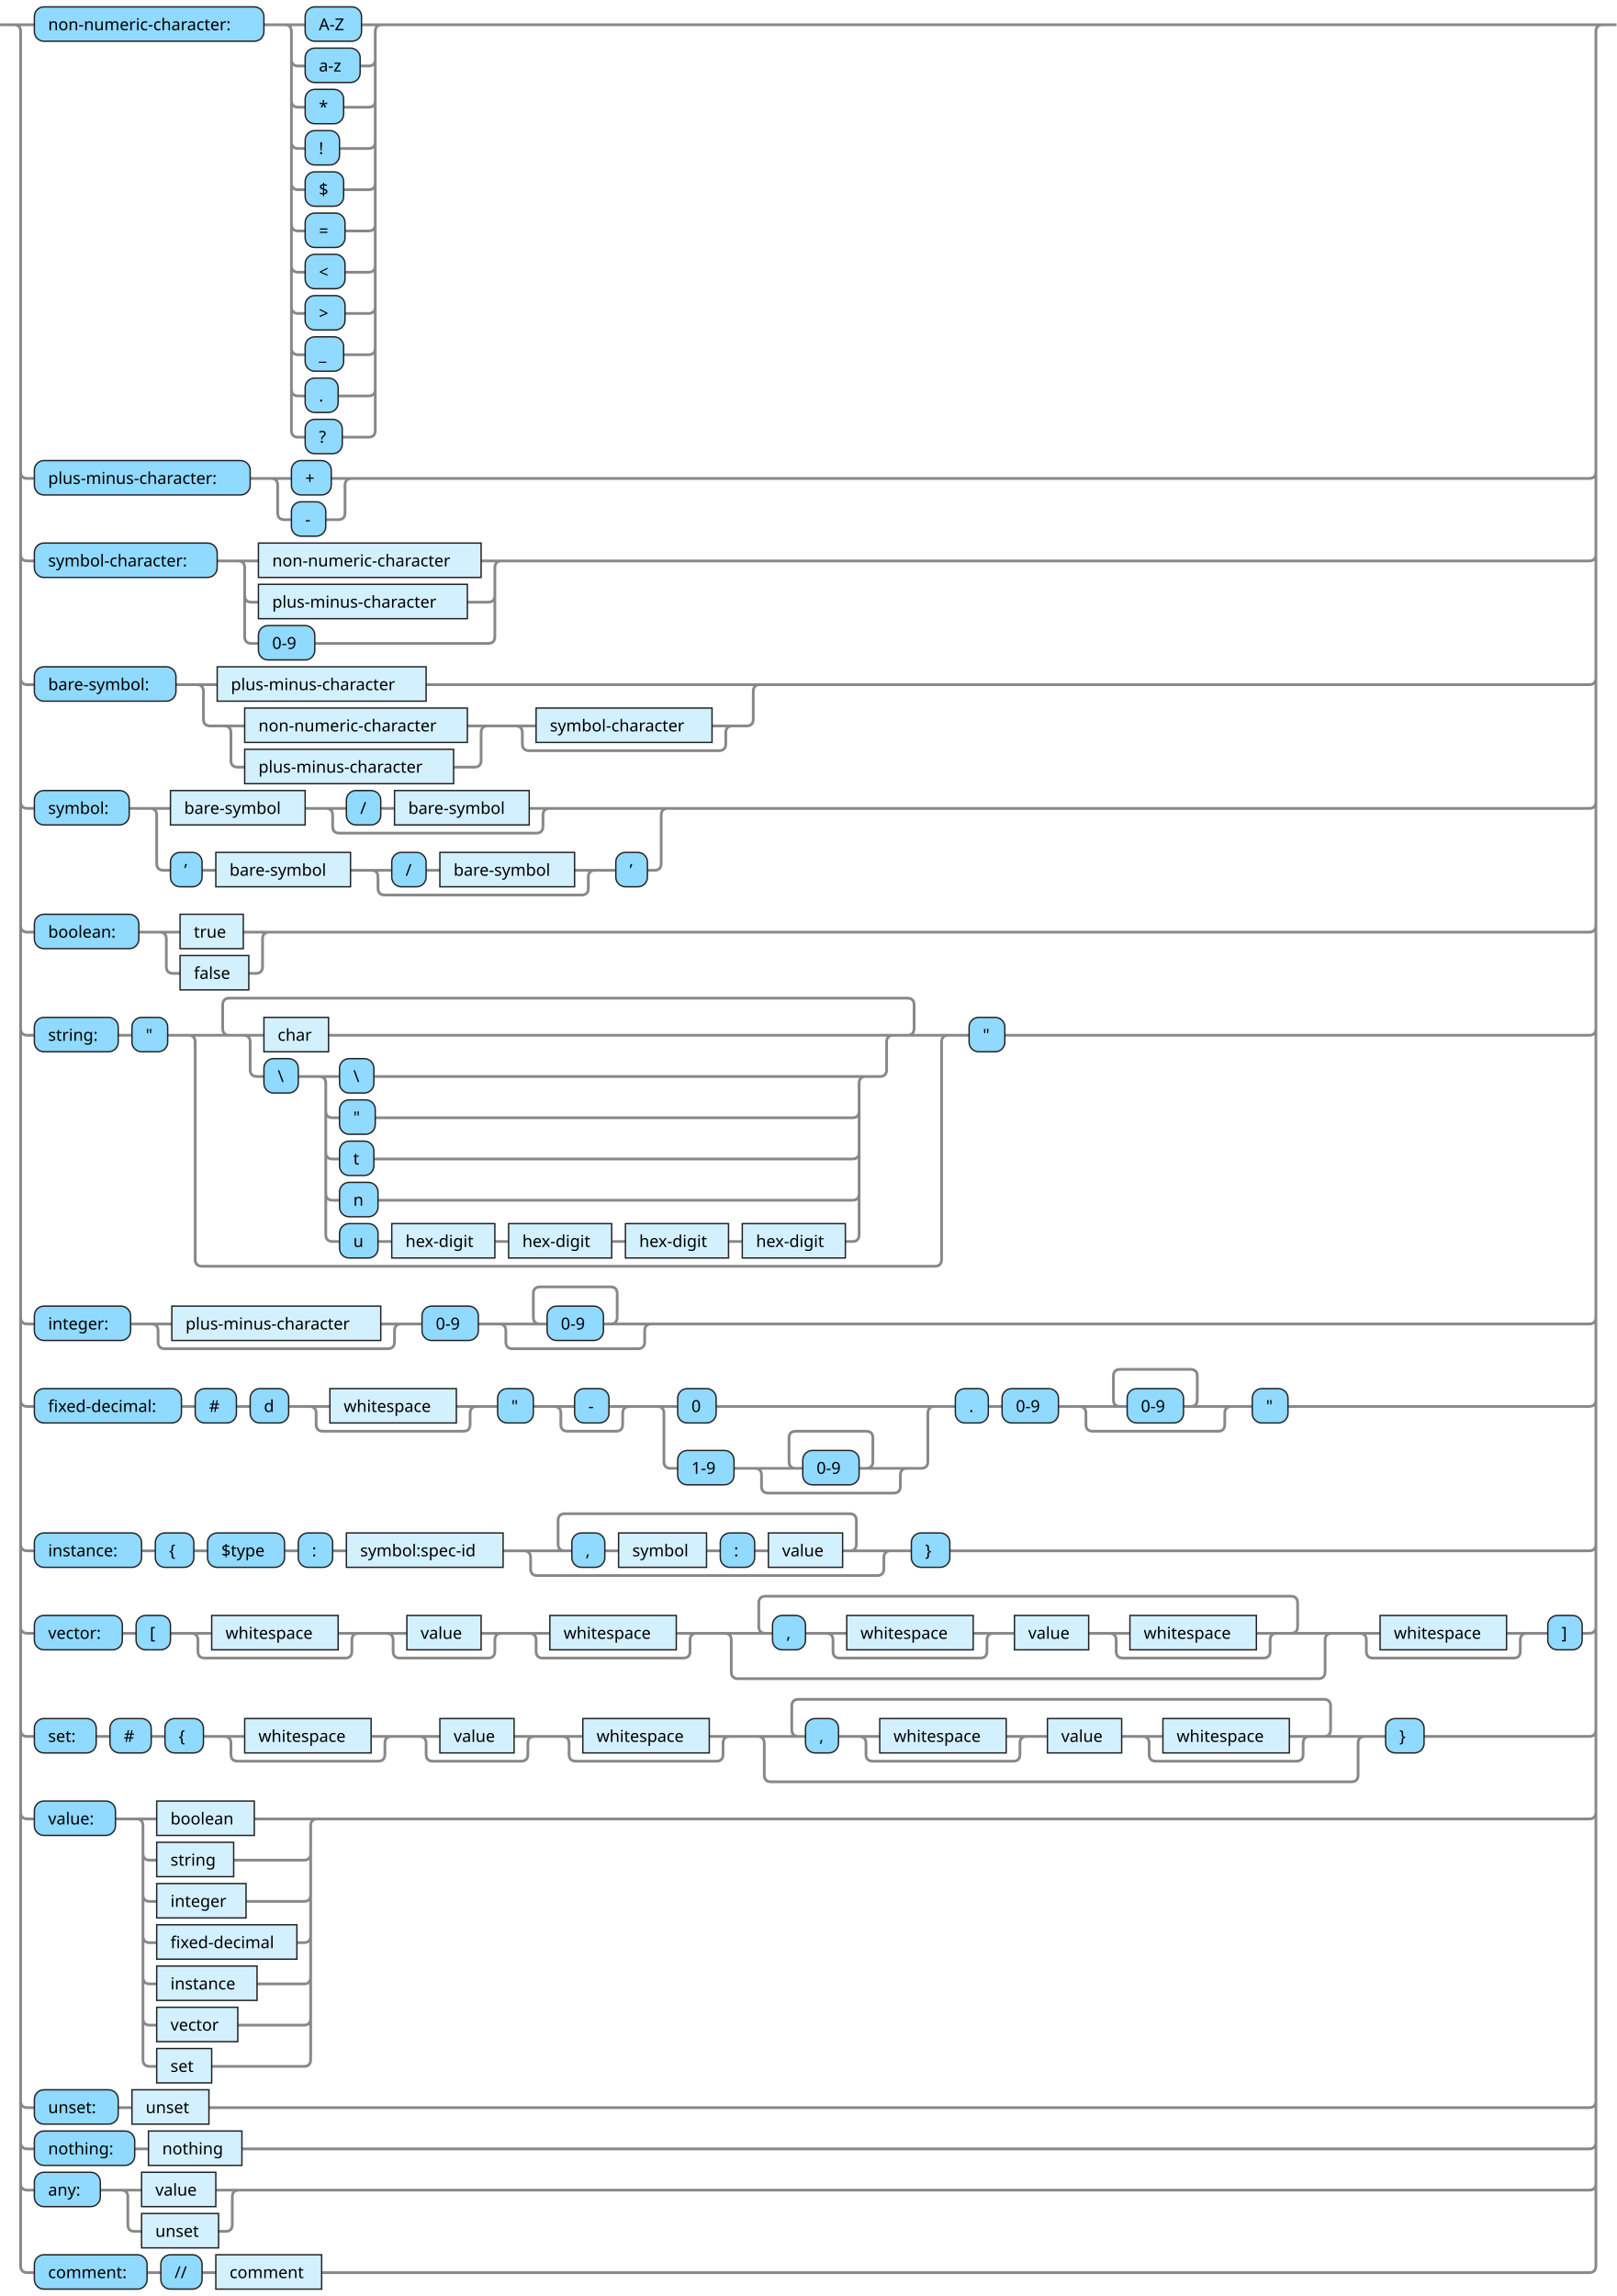
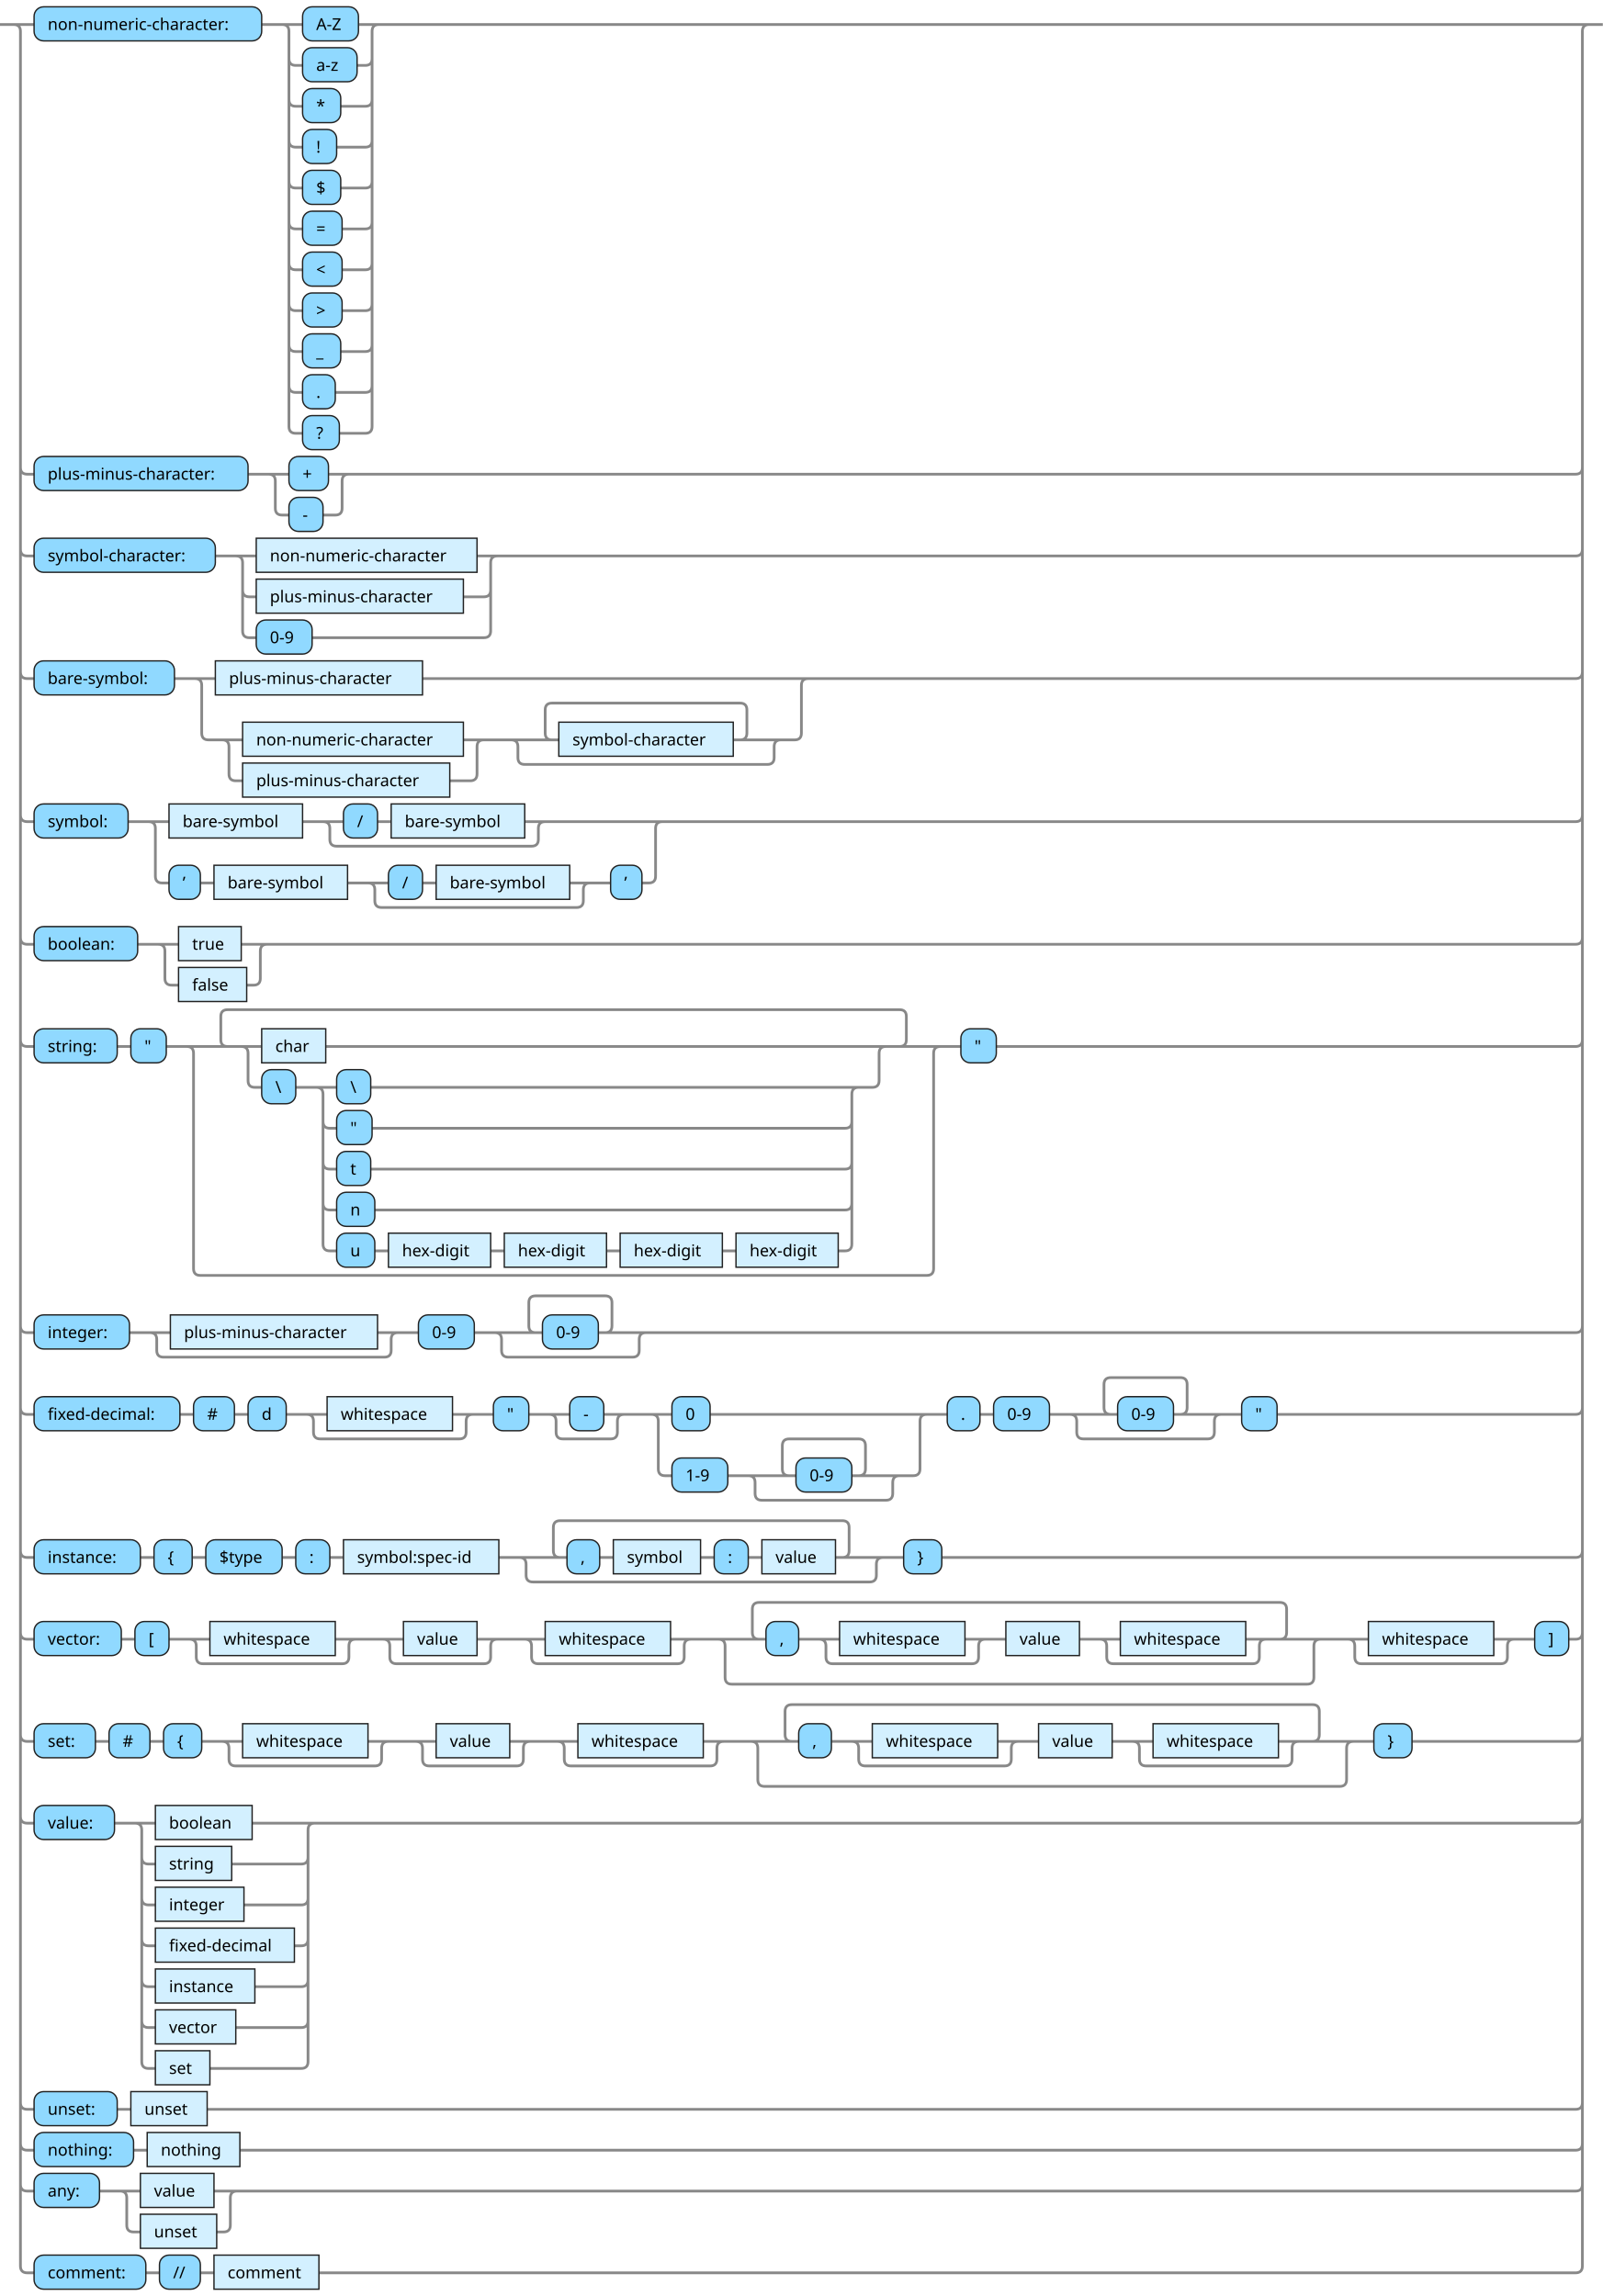
- <svg xmlns="http://www.w3.org/2000/svg" xmlns:xlink="http://www.w3.org/1999/xlink" version="1.1" width="1176" height="1670" viewbox="0 0 1176 1670">
+ <svg xmlns="http://www.w3.org/2000/svg" xmlns:xlink="http://www.w3.org/1999/xlink" version="1.1" width="1176" height="1685" viewbox="0 0 1176 1685">
  <defs>
    <style type="text/css">.c{fill: none; stroke: #888888; stroke-width: 2px;}.j{fill:#000000;font-family:Verdana,Sans-serif;font-size:12px;}.l{fill:#90d9ff;stroke:#222222;}.r{fill:#d3f0ff;stroke:#222222;}</style>
  </defs>
-   <path class="c" d="M0 18h25m167 0h30m41 0h20m-71 25q0 5 5 5h5m40 0h6q5 0 5-5m-61 30q0 5 5 5h5m28 0h18q5 0 5-5m-61 30q0 5 5 5h5m25 0h21q5 0 5-5m-61 30q0 5 5 5h5m28 0h18q5 0 5-5m-61 30q0 5 5 5h5m29 0h17q5 0 5-5m-61 30q0 5 5 5h5m29 0h17q5 0 5-5m-61 30q0 5 5 5h5m29 0h17q5 0 5-5m-61 30q0 5 5 5h5m28 0h18q5 0 5-5m-61 30q0 5 5 5h5m24 0h22q5 0 5-5m-66-265q5 0 5 5v290q0 5 5 5h5m27 0h19q5 0 5-5v-290q0-5 5-5m5 0h888m-1156 325q0 5 5 5h5m157 0h30m29 0h20m-64 0q5 0 5 5v20q0 5 5 5h5m25 0h9q5 0 5-5v-20q0-5 5-5m5 0h895q5 0 5-5m-1146 60q0 5 5 5h5m133 0h30m162 0h20m-192 25q0 5 5 5h5m152 0h15q5 0 5-5m-187-25q5 0 5 5v50q0 5 5 5h5m41 0h126q5 0 5-5v-50q0-5 5-5m5 0h786q5 0 5-5m-1146 90q0 5 5 5h5m103 0h30m152 0h248m-415 0q5 0 5 5v20q0 5 5 5h25m162 0h20m-197 0q5 0 5 5v20q0 5 5 5h5m152 0h15q5 0 5-5v-20q0-5 5-5m5 0h30m128 0h20m-163 0q5 0 5 5v8q0 5 5 5h138q5 0 5-5v-8q0-5 5-5m5 0h5q5 0 5-5v-20q0-5 5-5m5 0h598q5 0 5-5m-1146 90q0 5 5 5h5m69 0h30m98 0h30m25 0h10m98 0h20m-168 0q5 0 5 5v8q0 5 5 5h143q5 0 5-5v-8q0-5 5-5m5 0h86m-382 0q5 0 5 5v35q0 5 5 5h5m23 0h10m98 0h30m25 0h10m98 0h20m-168 0q5 0 5 5v8q0 5 5 5h143q5 0 5-5v-8q0-5 5-5m5 0h10m23 0h5q5 0 5-5v-35q0-5 5-5m5 0h665q5 0 5-5m-1146 90q0 5 5 5h5m76 0h30m46 0h24m-85 0q5 0 5 5v20q0 5 5 5h5m50 0h5q5 0 5-5v-20q0-5 5-5m5 0h955q5 0 5-5m-1146 75q0 5 5 5h5m61 0h10m26 0h50m-5 0q-5 0-5-5v-17q0-5 5-5h493q5 0 5 5v17q0 5-5 5m-488 0h20m47 0h416m-478 0q5 0 5 5v20q0 5 5 5h5m25 0h30m25 0h363m-398 25q0 5 5 5h5m26 0h347q5 0 5-5m-388 30q0 5 5 5h5m25 0h348q5 0 5-5m-388 30q0 5 5 5h5m28 0h345q5 0 5-5m-393-85q5 0 5 5v110q0 5 5 5h5m28 0h10m75 0h10m75 0h10m75 0h10m75 0h5q5 0 5-5v-110q0-5 5-5m5 0h5q5 0 5-5v-20q0-5 5-5m5 0h40m-558 0q5 0 5 5v158q0 5 5 5h533q5 0 5-5v-158q0-5 5-5m5 0h10m26 0h425q5 0 5-5m-1146 210q0 5 5 5h5m70 0h30m152 0h20m-187 0q5 0 5 5v8q0 5 5 5h162q5 0 5-5v-8q0-5 5-5m5 0h10m41 0h50m-5 0q-5 0-5-5v-17q0-5 5-5h51q5 0 5 5v17q0 5-5 5m-5 0h40m-116 0q5 0 5 5v8q0 5 5 5h91q5 0 5-5v-8q0-5 5-5m5 0h677q5 0 5-5m-1146 60q0 5 5 5h5m107 0h10m30 0h10m28 0h30m92 0h20m-127 0q5 0 5 5v8q0 5 5 5h102q5 0 5-5v-8q0-5 5-5m5 0h10m26 0h30m25 0h20m-60 0q5 0 5 5v8q0 5 5 5h35q5 0 5-5v-8q0-5 5-5m5 0h30m28 0h164m-207 0q5 0 5 5v35q0 5 5 5h5m41 0h50m-5 0q-5 0-5-5v-17q0-5 5-5h51q5 0 5 5v17q0 5-5 5m-5 0h40m-116 0q5 0 5 5v8q0 5 5 5h91q5 0 5-5v-8q0-5 5-5m5 0h5q5 0 5-5v-35q0-5 5-5m5 0h10m24 0h10m41 0h50m-5 0q-5 0-5-5v-17q0-5 5-5h51q5 0 5 5v17q0 5-5 5m-5 0h40m-116 0q5 0 5 5v8q0 5 5 5h91q5 0 5-5v-8q0-5 5-5m5 0h10m26 0h219q5 0 5-5m-1146 105q0 5 5 5h5m78 0h10m28 0h10m56 0h10m25 0h10m114 0h50m-5 0q-5 0-5-5v-17q0-5 5-5h207q5 0 5 5v17q0 5-5 5m-178 0h10m64 0h10m25 0h10m54 0h40m-272 0q5 0 5 5v8q0 5 5 5h247q5 0 5-5v-8q0-5 5-5m5 0h10m28 0h465q5 0 5-5m-1146 60q0 5 5 5h5m64 0h10m25 0h30m92 0h20m-127 0q5 0 5 5v8q0 5 5 5h102q5 0 5-5v-8q0-5 5-5m5 0h30m54 0h20m-89 0q5 0 5 5v8q0 5 5 5h64q5 0 5-5v-8q0-5 5-5m5 0h30m92 0h20m-127 0q5 0 5 5v8q0 5 5 5h102q5 0 5-5v-8q0-5 5-5m5 0h50m-5 0q-5 0-5-5v-17q0-5 5-5h382q5 0 5 5v17q0 5-5 5m-353 0h30m92 0h20m-127 0q5 0 5 5v8q0 5 5 5h102q5 0 5-5v-8q0-5 5-5m5 0h10m54 0h30m92 0h20m-127 0q5 0 5 5v8q0 5 5 5h102q5 0 5-5v-8q0-5 5-5m5 0h40m-447 0q5 0 5 5v23q0 5 5 5h422q5 0 5-5v-23q0-5 5-5m5 0h30m92 0h20m-127 0q5 0 5 5v8q0 5 5 5h102q5 0 5-5v-8q0-5 5-5m5 0h10m25 0h5q5 0 5-5m-1146 75q0 5 5 5h5m45 0h10m30 0h10m28 0h30m92 0h20m-127 0q5 0 5 5v8q0 5 5 5h102q5 0 5-5v-8q0-5 5-5m5 0h30m54 0h20m-89 0q5 0 5 5v8q0 5 5 5h64q5 0 5-5v-8q0-5 5-5m5 0h30m92 0h20m-127 0q5 0 5 5v8q0 5 5 5h102q5 0 5-5v-8q0-5 5-5m5 0h50m-5 0q-5 0-5-5v-17q0-5 5-5h382q5 0 5 5v17q0 5-5 5m-353 0h30m92 0h20m-127 0q5 0 5 5v8q0 5 5 5h102q5 0 5-5v-8q0-5 5-5m5 0h10m54 0h30m92 0h20m-127 0q5 0 5 5v8q0 5 5 5h102q5 0 5-5v-8q0-5 5-5m5 0h40m-447 0q5 0 5 5v23q0 5 5 5h422q5 0 5-5v-23q0-5 5-5m5 0h10m28 0h120q5 0 5-5m-1146 60q0 5 5 5h5m59 0h30m71 0h51m-132 25q0 5 5 5h5m56 0h51q5 0 5-5m-122 30q0 5 5 5h5m65 0h42q5 0 5-5m-122 30q0 5 5 5h5m102 0h5q5 0 5-5m-122 30q0 5 5 5h5m73 0h34q5 0 5-5m-122 30q0 5 5 5h5m59 0h48q5 0 5-5m-127-145q5 0 5 5v170q0 5 5 5h5m40 0h67q5 0 5-5v-170q0-5 5-5m5 0h920q5 0 5-5m-1146 210q0 5 5 5h5m61 0h10m56 0h1004q5 0 5-5m-1146 30q0 5 5 5h5m73 0h10m68 0h980q5 0 5-5m-1146 30q0 5 5 5h5m48 0h30m54 0h22m-91 0q5 0 5 5v20q0 5 5 5h5m56 0h5q5 0 5-5v-20q0-5 5-5m5 0h977q5 0 5-5m-1151-1570q5 0 5 5v1625q0 5 5 5h5m82 0h10m30 0h10m77 0h922q5 0 5-5v-1625q0-5 5-5m5 0h5" />
+   <path class="c" d="M0 18h25m167 0h30m41 0h20m-71 25q0 5 5 5h5m40 0h6q5 0 5-5m-61 30q0 5 5 5h5m28 0h18q5 0 5-5m-61 30q0 5 5 5h5m25 0h21q5 0 5-5m-61 30q0 5 5 5h5m28 0h18q5 0 5-5m-61 30q0 5 5 5h5m29 0h17q5 0 5-5m-61 30q0 5 5 5h5m29 0h17q5 0 5-5m-61 30q0 5 5 5h5m29 0h17q5 0 5-5m-61 30q0 5 5 5h5m28 0h18q5 0 5-5m-61 30q0 5 5 5h5m24 0h22q5 0 5-5m-66-265q5 0 5 5v290q0 5 5 5h5m27 0h19q5 0 5-5v-290q0-5 5-5m5 0h888m-1156 325q0 5 5 5h5m157 0h30m29 0h20m-64 0q5 0 5 5v20q0 5 5 5h5m25 0h9q5 0 5-5v-20q0-5 5-5m5 0h895q5 0 5-5m-1146 60q0 5 5 5h5m133 0h30m162 0h20m-192 25q0 5 5 5h5m152 0h15q5 0 5-5m-187-25q5 0 5 5v50q0 5 5 5h5m41 0h126q5 0 5-5v-50q0-5 5-5m5 0h786q5 0 5-5m-1146 90q0 5 5 5h5m103 0h30m152 0h288m-455 0q5 0 5 5v35q0 5 5 5h25m162 0h20m-197 0q5 0 5 5v20q0 5 5 5h5m152 0h15q5 0 5-5v-20q0-5 5-5m5 0h50m-5 0q-5 0-5-5v-17q0-5 5-5h138q5 0 5 5v17q0 5-5 5m-5 0h40m-203 0q5 0 5 5v8q0 5 5 5h178q5 0 5-5v-8q0-5 5-5m5 0h5q5 0 5-5v-35q0-5 5-5m5 0h558q5 0 5-5m-1146 105q0 5 5 5h5m69 0h30m98 0h30m25 0h10m98 0h20m-168 0q5 0 5 5v8q0 5 5 5h143q5 0 5-5v-8q0-5 5-5m5 0h86m-382 0q5 0 5 5v35q0 5 5 5h5m23 0h10m98 0h30m25 0h10m98 0h20m-168 0q5 0 5 5v8q0 5 5 5h143q5 0 5-5v-8q0-5 5-5m5 0h10m23 0h5q5 0 5-5v-35q0-5 5-5m5 0h665q5 0 5-5m-1146 90q0 5 5 5h5m76 0h30m46 0h24m-85 0q5 0 5 5v20q0 5 5 5h5m50 0h5q5 0 5-5v-20q0-5 5-5m5 0h955q5 0 5-5m-1146 75q0 5 5 5h5m61 0h10m26 0h50m-5 0q-5 0-5-5v-17q0-5 5-5h493q5 0 5 5v17q0 5-5 5m-488 0h20m47 0h416m-478 0q5 0 5 5v20q0 5 5 5h5m25 0h30m25 0h363m-398 25q0 5 5 5h5m26 0h347q5 0 5-5m-388 30q0 5 5 5h5m25 0h348q5 0 5-5m-388 30q0 5 5 5h5m28 0h345q5 0 5-5m-393-85q5 0 5 5v110q0 5 5 5h5m28 0h10m75 0h10m75 0h10m75 0h10m75 0h5q5 0 5-5v-110q0-5 5-5m5 0h5q5 0 5-5v-20q0-5 5-5m5 0h40m-558 0q5 0 5 5v158q0 5 5 5h533q5 0 5-5v-158q0-5 5-5m5 0h10m26 0h425q5 0 5-5m-1146 210q0 5 5 5h5m70 0h30m152 0h20m-187 0q5 0 5 5v8q0 5 5 5h162q5 0 5-5v-8q0-5 5-5m5 0h10m41 0h50m-5 0q-5 0-5-5v-17q0-5 5-5h51q5 0 5 5v17q0 5-5 5m-5 0h40m-116 0q5 0 5 5v8q0 5 5 5h91q5 0 5-5v-8q0-5 5-5m5 0h677q5 0 5-5m-1146 60q0 5 5 5h5m107 0h10m30 0h10m28 0h30m92 0h20m-127 0q5 0 5 5v8q0 5 5 5h102q5 0 5-5v-8q0-5 5-5m5 0h10m26 0h30m25 0h20m-60 0q5 0 5 5v8q0 5 5 5h35q5 0 5-5v-8q0-5 5-5m5 0h30m28 0h164m-207 0q5 0 5 5v35q0 5 5 5h5m41 0h50m-5 0q-5 0-5-5v-17q0-5 5-5h51q5 0 5 5v17q0 5-5 5m-5 0h40m-116 0q5 0 5 5v8q0 5 5 5h91q5 0 5-5v-8q0-5 5-5m5 0h5q5 0 5-5v-35q0-5 5-5m5 0h10m24 0h10m41 0h50m-5 0q-5 0-5-5v-17q0-5 5-5h51q5 0 5 5v17q0 5-5 5m-5 0h40m-116 0q5 0 5 5v8q0 5 5 5h91q5 0 5-5v-8q0-5 5-5m5 0h10m26 0h219q5 0 5-5m-1146 105q0 5 5 5h5m78 0h10m28 0h10m56 0h10m25 0h10m114 0h50m-5 0q-5 0-5-5v-17q0-5 5-5h207q5 0 5 5v17q0 5-5 5m-178 0h10m64 0h10m25 0h10m54 0h40m-272 0q5 0 5 5v8q0 5 5 5h247q5 0 5-5v-8q0-5 5-5m5 0h10m28 0h465q5 0 5-5m-1146 60q0 5 5 5h5m64 0h10m25 0h30m92 0h20m-127 0q5 0 5 5v8q0 5 5 5h102q5 0 5-5v-8q0-5 5-5m5 0h30m54 0h20m-89 0q5 0 5 5v8q0 5 5 5h64q5 0 5-5v-8q0-5 5-5m5 0h30m92 0h20m-127 0q5 0 5 5v8q0 5 5 5h102q5 0 5-5v-8q0-5 5-5m5 0h50m-5 0q-5 0-5-5v-17q0-5 5-5h382q5 0 5 5v17q0 5-5 5m-353 0h30m92 0h20m-127 0q5 0 5 5v8q0 5 5 5h102q5 0 5-5v-8q0-5 5-5m5 0h10m54 0h30m92 0h20m-127 0q5 0 5 5v8q0 5 5 5h102q5 0 5-5v-8q0-5 5-5m5 0h40m-447 0q5 0 5 5v23q0 5 5 5h422q5 0 5-5v-23q0-5 5-5m5 0h30m92 0h20m-127 0q5 0 5 5v8q0 5 5 5h102q5 0 5-5v-8q0-5 5-5m5 0h10m25 0h5q5 0 5-5m-1146 75q0 5 5 5h5m45 0h10m30 0h10m28 0h30m92 0h20m-127 0q5 0 5 5v8q0 5 5 5h102q5 0 5-5v-8q0-5 5-5m5 0h30m54 0h20m-89 0q5 0 5 5v8q0 5 5 5h64q5 0 5-5v-8q0-5 5-5m5 0h30m92 0h20m-127 0q5 0 5 5v8q0 5 5 5h102q5 0 5-5v-8q0-5 5-5m5 0h50m-5 0q-5 0-5-5v-17q0-5 5-5h382q5 0 5 5v17q0 5-5 5m-353 0h30m92 0h20m-127 0q5 0 5 5v8q0 5 5 5h102q5 0 5-5v-8q0-5 5-5m5 0h10m54 0h30m92 0h20m-127 0q5 0 5 5v8q0 5 5 5h102q5 0 5-5v-8q0-5 5-5m5 0h40m-447 0q5 0 5 5v23q0 5 5 5h422q5 0 5-5v-23q0-5 5-5m5 0h10m28 0h120q5 0 5-5m-1146 60q0 5 5 5h5m59 0h30m71 0h51m-132 25q0 5 5 5h5m56 0h51q5 0 5-5m-122 30q0 5 5 5h5m65 0h42q5 0 5-5m-122 30q0 5 5 5h5m102 0h5q5 0 5-5m-122 30q0 5 5 5h5m73 0h34q5 0 5-5m-122 30q0 5 5 5h5m59 0h48q5 0 5-5m-127-145q5 0 5 5v170q0 5 5 5h5m40 0h67q5 0 5-5v-170q0-5 5-5m5 0h920q5 0 5-5m-1146 210q0 5 5 5h5m61 0h10m56 0h1004q5 0 5-5m-1146 30q0 5 5 5h5m73 0h10m68 0h980q5 0 5-5m-1146 30q0 5 5 5h5m48 0h30m54 0h22m-91 0q5 0 5 5v20q0 5 5 5h5m56 0h5q5 0 5-5v-20q0-5 5-5m5 0h977q5 0 5-5m-1151-1585q5 0 5 5v1640q0 5 5 5h5m82 0h10m30 0h10m77 0h922q5 0 5-5v-1640q0-5 5-5m5 0h5" />
  <rect class="l" x="25" y="5" width="167" height="25" rx="7" />
  <text class="j" x="35" y="22">non-numeric-character:</text>
  <rect class="l" x="222" y="5" width="41" height="25" rx="7" />
  <text class="j" x="232" y="22">A-Z</text>
  <rect class="l" x="222" y="35" width="40" height="25" rx="7" />
  <text class="j" x="232" y="52">a-z</text>
  <rect class="l" x="222" y="65" width="28" height="25" rx="7" />
  <text class="j" x="232" y="82">*</text>
  <rect class="l" x="222" y="95" width="25" height="25" rx="7" />
  <text class="j" x="232" y="112">!</text>
  <rect class="l" x="222" y="125" width="28" height="25" rx="7" />
  <text class="j" x="232" y="142">$</text>
  <rect class="l" x="222" y="155" width="29" height="25" rx="7" />
  <text class="j" x="232" y="172">=</text>
  <rect class="l" x="222" y="185" width="29" height="25" rx="7" />
  <text class="j" x="232" y="202">&lt;</text>
  <rect class="l" x="222" y="215" width="29" height="25" rx="7" />
  <text class="j" x="232" y="232">&gt;</text>
  <rect class="l" x="222" y="245" width="28" height="25" rx="7" />
  <text class="j" x="232" y="262">_</text>
  <rect class="l" x="222" y="275" width="24" height="25" rx="7" />
  <text class="j" x="232" y="292">.</text>
  <rect class="l" x="222" y="305" width="27" height="25" rx="7" />
  <text class="j" x="232" y="322">?</text>
  <rect class="l" x="25" y="335" width="157" height="25" rx="7" />
  <text class="j" x="35" y="352">plus-minus-character:</text>
  <rect class="l" x="212" y="335" width="29" height="25" rx="7" />
  <text class="j" x="222" y="352">+</text>
  <rect class="l" x="212" y="365" width="25" height="25" rx="7" />
  <text class="j" x="222" y="382">-</text>
  <rect class="l" x="25" y="395" width="133" height="25" rx="7" />
  <text class="j" x="35" y="412">symbol-character:</text>
  <a xlink:href="#non-numeric-character">
    <rect class="r" x="188" y="395" width="162" height="25" />
    <text class="j" x="198" y="412">non-numeric-character</text>
  </a>
  <a xlink:href="#plus-minus-character">
    <rect class="r" x="188" y="425" width="152" height="25" />
    <text class="j" x="198" y="442">plus-minus-character</text>
  </a>
  <rect class="l" x="188" y="455" width="41" height="25" rx="7" />
  <text class="j" x="198" y="472">0-9</text>
  <rect class="l" x="25" y="485" width="103" height="25" rx="7" />
  <text class="j" x="35" y="502">bare-symbol:</text>
  <a xlink:href="#plus-minus-character">
    <rect class="r" x="158" y="485" width="152" height="25" />
    <text class="j" x="168" y="502">plus-minus-character</text>
  </a>
  <a xlink:href="#non-numeric-character">
-     <rect class="r" x="178" y="515" width="162" height="25" />
-     <text class="j" x="188" y="532">non-numeric-character</text>
+     <rect class="r" x="178" y="530" width="162" height="25" />
+     <text class="j" x="188" y="547">non-numeric-character</text>
  </a>
  <a xlink:href="#plus-minus-character">
-     <rect class="r" x="178" y="545" width="152" height="25" />
-     <text class="j" x="188" y="562">plus-minus-character</text>
+     <rect class="r" x="178" y="560" width="152" height="25" />
+     <text class="j" x="188" y="577">plus-minus-character</text>
  </a>
  <a xlink:href="#symbol-character">
-     <rect class="r" x="390" y="515" width="128" height="25" />
-     <text class="j" x="400" y="532">symbol-character</text>
-   </a>
-   <rect class="l" x="25" y="575" width="69" height="25" rx="7" />
-   <text class="j" x="35" y="592">symbol:</text>
+     <rect class="r" x="410" y="530" width="128" height="25" />
+     <text class="j" x="420" y="547">symbol-character</text>
+   </a>
+   <rect class="l" x="25" y="590" width="69" height="25" rx="7" />
+   <text class="j" x="35" y="607">symbol:</text>
  <a xlink:href="#bare-symbol">
-     <rect class="r" x="124" y="575" width="98" height="25" />
-     <text class="j" x="134" y="592">bare-symbol</text>
-   </a>
-   <rect class="l" x="252" y="575" width="25" height="25" rx="7" />
-   <text class="j" x="262" y="592">/</text>
+     <rect class="r" x="124" y="590" width="98" height="25" />
+     <text class="j" x="134" y="607">bare-symbol</text>
+   </a>
+   <rect class="l" x="252" y="590" width="25" height="25" rx="7" />
+   <text class="j" x="262" y="607">/</text>
  <a xlink:href="#bare-symbol">
-     <rect class="r" x="287" y="575" width="98" height="25" />
-     <text class="j" x="297" y="592">bare-symbol</text>
-   </a>
-   <rect class="l" x="124" y="620" width="23" height="25" rx="7" />
-   <text class="j" x="134" y="637">’</text>
+     <rect class="r" x="287" y="590" width="98" height="25" />
+     <text class="j" x="297" y="607">bare-symbol</text>
+   </a>
+   <rect class="l" x="124" y="635" width="23" height="25" rx="7" />
+   <text class="j" x="134" y="652">’</text>
  <a xlink:href="#bare-symbol">
-     <rect class="r" x="157" y="620" width="98" height="25" />
-     <text class="j" x="167" y="637">bare-symbol</text>
-   </a>
-   <rect class="l" x="285" y="620" width="25" height="25" rx="7" />
-   <text class="j" x="295" y="637">/</text>
+     <rect class="r" x="157" y="635" width="98" height="25" />
+     <text class="j" x="167" y="652">bare-symbol</text>
+   </a>
+   <rect class="l" x="285" y="635" width="25" height="25" rx="7" />
+   <text class="j" x="295" y="652">/</text>
  <a xlink:href="#bare-symbol">
-     <rect class="r" x="320" y="620" width="98" height="25" />
-     <text class="j" x="330" y="637">bare-symbol</text>
-   </a>
-   <rect class="l" x="448" y="620" width="23" height="25" rx="7" />
-   <text class="j" x="458" y="637">’</text>
-   <rect class="l" x="25" y="665" width="76" height="25" rx="7" />
-   <text class="j" x="35" y="682">boolean:</text>
+     <rect class="r" x="320" y="635" width="98" height="25" />
+     <text class="j" x="330" y="652">bare-symbol</text>
+   </a>
+   <rect class="l" x="448" y="635" width="23" height="25" rx="7" />
+   <text class="j" x="458" y="652">’</text>
+   <rect class="l" x="25" y="680" width="76" height="25" rx="7" />
+   <text class="j" x="35" y="697">boolean:</text>
  <a xlink:href="#true">
-     <rect class="r" x="131" y="665" width="46" height="25" />
-     <text class="j" x="141" y="682">true</text>
+     <rect class="r" x="131" y="680" width="46" height="25" />
+     <text class="j" x="141" y="697">true</text>
  </a>
  <a xlink:href="#false">
-     <rect class="r" x="131" y="695" width="50" height="25" />
-     <text class="j" x="141" y="712">false</text>
-   </a>
-   <rect class="l" x="25" y="740" width="61" height="25" rx="7" />
-   <text class="j" x="35" y="757">string:</text>
-   <rect class="l" x="96" y="740" width="26" height="25" rx="7" />
-   <text class="j" x="106" y="757">"</text>
+     <rect class="r" x="131" y="710" width="50" height="25" />
+     <text class="j" x="141" y="727">false</text>
+   </a>
+   <rect class="l" x="25" y="755" width="61" height="25" rx="7" />
+   <text class="j" x="35" y="772">string:</text>
+   <rect class="l" x="96" y="755" width="26" height="25" rx="7" />
+   <text class="j" x="106" y="772">"</text>
  <a xlink:href="#char">
-     <rect class="r" x="192" y="740" width="47" height="25" />
-     <text class="j" x="202" y="757">char</text>
-   </a>
-   <rect class="l" x="192" y="770" width="25" height="25" rx="7" />
-   <text class="j" x="202" y="787">\</text>
-   <rect class="l" x="247" y="770" width="25" height="25" rx="7" />
-   <text class="j" x="257" y="787">\</text>
-   <rect class="l" x="247" y="800" width="26" height="25" rx="7" />
-   <text class="j" x="257" y="817">"</text>
-   <rect class="l" x="247" y="830" width="25" height="25" rx="7" />
-   <text class="j" x="257" y="847">t</text>
-   <rect class="l" x="247" y="860" width="28" height="25" rx="7" />
-   <text class="j" x="257" y="877">n</text>
-   <rect class="l" x="247" y="890" width="28" height="25" rx="7" />
-   <text class="j" x="257" y="907">u</text>
+     <rect class="r" x="192" y="755" width="47" height="25" />
+     <text class="j" x="202" y="772">char</text>
+   </a>
+   <rect class="l" x="192" y="785" width="25" height="25" rx="7" />
+   <text class="j" x="202" y="802">\</text>
+   <rect class="l" x="247" y="785" width="25" height="25" rx="7" />
+   <text class="j" x="257" y="802">\</text>
+   <rect class="l" x="247" y="815" width="26" height="25" rx="7" />
+   <text class="j" x="257" y="832">"</text>
+   <rect class="l" x="247" y="845" width="25" height="25" rx="7" />
+   <text class="j" x="257" y="862">t</text>
+   <rect class="l" x="247" y="875" width="28" height="25" rx="7" />
+   <text class="j" x="257" y="892">n</text>
+   <rect class="l" x="247" y="905" width="28" height="25" rx="7" />
+   <text class="j" x="257" y="922">u</text>
  <a xlink:href="#hex-digit">
-     <rect class="r" x="285" y="890" width="75" height="25" />
-     <text class="j" x="295" y="907">hex-digit</text>
+     <rect class="r" x="285" y="905" width="75" height="25" />
+     <text class="j" x="295" y="922">hex-digit</text>
  </a>
  <a xlink:href="#hex-digit">
-     <rect class="r" x="370" y="890" width="75" height="25" />
-     <text class="j" x="380" y="907">hex-digit</text>
+     <rect class="r" x="370" y="905" width="75" height="25" />
+     <text class="j" x="380" y="922">hex-digit</text>
  </a>
  <a xlink:href="#hex-digit">
-     <rect class="r" x="455" y="890" width="75" height="25" />
-     <text class="j" x="465" y="907">hex-digit</text>
+     <rect class="r" x="455" y="905" width="75" height="25" />
+     <text class="j" x="465" y="922">hex-digit</text>
  </a>
  <a xlink:href="#hex-digit">
-     <rect class="r" x="540" y="890" width="75" height="25" />
-     <text class="j" x="550" y="907">hex-digit</text>
-   </a>
-   <rect class="l" x="705" y="740" width="26" height="25" rx="7" />
-   <text class="j" x="715" y="757">"</text>
-   <rect class="l" x="25" y="950" width="70" height="25" rx="7" />
-   <text class="j" x="35" y="967">integer:</text>
+     <rect class="r" x="540" y="905" width="75" height="25" />
+     <text class="j" x="550" y="922">hex-digit</text>
+   </a>
+   <rect class="l" x="705" y="755" width="26" height="25" rx="7" />
+   <text class="j" x="715" y="772">"</text>
+   <rect class="l" x="25" y="965" width="70" height="25" rx="7" />
+   <text class="j" x="35" y="982">integer:</text>
  <a xlink:href="#plus-minus-character">
-     <rect class="r" x="125" y="950" width="152" height="25" />
-     <text class="j" x="135" y="967">plus-minus-character</text>
-   </a>
-   <rect class="l" x="307" y="950" width="41" height="25" rx="7" />
-   <text class="j" x="317" y="967">0-9</text>
-   <rect class="l" x="398" y="950" width="41" height="25" rx="7" />
-   <text class="j" x="408" y="967">0-9</text>
-   <rect class="l" x="25" y="1010" width="107" height="25" rx="7" />
-   <text class="j" x="35" y="1027">fixed-decimal:</text>
-   <rect class="l" x="142" y="1010" width="30" height="25" rx="7" />
-   <text class="j" x="152" y="1027">#</text>
-   <rect class="l" x="182" y="1010" width="28" height="25" rx="7" />
-   <text class="j" x="192" y="1027">d</text>
-   <a xlink:href="#whitespace">
-     <rect class="r" x="240" y="1010" width="92" height="25" />
-     <text class="j" x="250" y="1027">whitespace</text>
-   </a>
-   <rect class="l" x="362" y="1010" width="26" height="25" rx="7" />
-   <text class="j" x="372" y="1027">"</text>
-   <rect class="l" x="418" y="1010" width="25" height="25" rx="7" />
-   <text class="j" x="428" y="1027">-</text>
-   <rect class="l" x="493" y="1010" width="28" height="25" rx="7" />
-   <text class="j" x="503" y="1027">0</text>
-   <rect class="l" x="493" y="1055" width="41" height="25" rx="7" />
-   <text class="j" x="503" y="1072">1-9</text>
-   <rect class="l" x="584" y="1055" width="41" height="25" rx="7" />
-   <text class="j" x="594" y="1072">0-9</text>
-   <rect class="l" x="695" y="1010" width="24" height="25" rx="7" />
-   <text class="j" x="705" y="1027">.</text>
-   <rect class="l" x="729" y="1010" width="41" height="25" rx="7" />
-   <text class="j" x="739" y="1027">0-9</text>
-   <rect class="l" x="820" y="1010" width="41" height="25" rx="7" />
-   <text class="j" x="830" y="1027">0-9</text>
-   <rect class="l" x="911" y="1010" width="26" height="25" rx="7" />
-   <text class="j" x="921" y="1027">"</text>
-   <rect class="l" x="25" y="1115" width="78" height="25" rx="7" />
-   <text class="j" x="35" y="1132">instance:</text>
-   <rect class="l" x="113" y="1115" width="28" height="25" rx="7" />
-   <text class="j" x="123" y="1132">{</text>
-   <rect class="l" x="151" y="1115" width="56" height="25" rx="7" />
-   <text class="j" x="161" y="1132">$type</text>
-   <rect class="l" x="217" y="1115" width="25" height="25" rx="7" />
-   <text class="j" x="227" y="1132">:</text>
+     <rect class="r" x="125" y="965" width="152" height="25" />
+     <text class="j" x="135" y="982">plus-minus-character</text>
+   </a>
+   <rect class="l" x="307" y="965" width="41" height="25" rx="7" />
+   <text class="j" x="317" y="982">0-9</text>
+   <rect class="l" x="398" y="965" width="41" height="25" rx="7" />
+   <text class="j" x="408" y="982">0-9</text>
+   <rect class="l" x="25" y="1025" width="107" height="25" rx="7" />
+   <text class="j" x="35" y="1042">fixed-decimal:</text>
+   <rect class="l" x="142" y="1025" width="30" height="25" rx="7" />
+   <text class="j" x="152" y="1042">#</text>
+   <rect class="l" x="182" y="1025" width="28" height="25" rx="7" />
+   <text class="j" x="192" y="1042">d</text>
+   <a xlink:href="#whitespace">
+     <rect class="r" x="240" y="1025" width="92" height="25" />
+     <text class="j" x="250" y="1042">whitespace</text>
+   </a>
+   <rect class="l" x="362" y="1025" width="26" height="25" rx="7" />
+   <text class="j" x="372" y="1042">"</text>
+   <rect class="l" x="418" y="1025" width="25" height="25" rx="7" />
+   <text class="j" x="428" y="1042">-</text>
+   <rect class="l" x="493" y="1025" width="28" height="25" rx="7" />
+   <text class="j" x="503" y="1042">0</text>
+   <rect class="l" x="493" y="1070" width="41" height="25" rx="7" />
+   <text class="j" x="503" y="1087">1-9</text>
+   <rect class="l" x="584" y="1070" width="41" height="25" rx="7" />
+   <text class="j" x="594" y="1087">0-9</text>
+   <rect class="l" x="695" y="1025" width="24" height="25" rx="7" />
+   <text class="j" x="705" y="1042">.</text>
+   <rect class="l" x="729" y="1025" width="41" height="25" rx="7" />
+   <text class="j" x="739" y="1042">0-9</text>
+   <rect class="l" x="820" y="1025" width="41" height="25" rx="7" />
+   <text class="j" x="830" y="1042">0-9</text>
+   <rect class="l" x="911" y="1025" width="26" height="25" rx="7" />
+   <text class="j" x="921" y="1042">"</text>
+   <rect class="l" x="25" y="1130" width="78" height="25" rx="7" />
+   <text class="j" x="35" y="1147">instance:</text>
+   <rect class="l" x="113" y="1130" width="28" height="25" rx="7" />
+   <text class="j" x="123" y="1147">{</text>
+   <rect class="l" x="151" y="1130" width="56" height="25" rx="7" />
+   <text class="j" x="161" y="1147">$type</text>
+   <rect class="l" x="217" y="1130" width="25" height="25" rx="7" />
+   <text class="j" x="227" y="1147">:</text>
  <a xlink:href="#symbol:spec-id">
-     <rect class="r" x="252" y="1115" width="114" height="25" />
-     <text class="j" x="262" y="1132">symbol:spec-id</text>
-   </a>
-   <rect class="l" x="416" y="1115" width="24" height="25" rx="7" />
-   <text class="j" x="426" y="1132">,</text>
+     <rect class="r" x="252" y="1130" width="114" height="25" />
+     <text class="j" x="262" y="1147">symbol:spec-id</text>
+   </a>
+   <rect class="l" x="416" y="1130" width="24" height="25" rx="7" />
+   <text class="j" x="426" y="1147">,</text>
  <a xlink:href="#symbol">
-     <rect class="r" x="450" y="1115" width="64" height="25" />
-     <text class="j" x="460" y="1132">symbol</text>
-   </a>
-   <rect class="l" x="524" y="1115" width="25" height="25" rx="7" />
-   <text class="j" x="534" y="1132">:</text>
-   <a xlink:href="#value">
-     <rect class="r" x="559" y="1115" width="54" height="25" />
-     <text class="j" x="569" y="1132">value</text>
-   </a>
-   <rect class="l" x="663" y="1115" width="28" height="25" rx="7" />
-   <text class="j" x="673" y="1132">}</text>
-   <rect class="l" x="25" y="1175" width="64" height="25" rx="7" />
-   <text class="j" x="35" y="1192">vector:</text>
-   <rect class="l" x="99" y="1175" width="25" height="25" rx="7" />
-   <text class="j" x="109" y="1192">[</text>
-   <a xlink:href="#whitespace">
-     <rect class="r" x="154" y="1175" width="92" height="25" />
-     <text class="j" x="164" y="1192">whitespace</text>
-   </a>
-   <a xlink:href="#value">
-     <rect class="r" x="296" y="1175" width="54" height="25" />
-     <text class="j" x="306" y="1192">value</text>
-   </a>
-   <a xlink:href="#whitespace">
-     <rect class="r" x="400" y="1175" width="92" height="25" />
-     <text class="j" x="410" y="1192">whitespace</text>
-   </a>
-   <rect class="l" x="562" y="1175" width="24" height="25" rx="7" />
-   <text class="j" x="572" y="1192">,</text>
-   <a xlink:href="#whitespace">
-     <rect class="r" x="616" y="1175" width="92" height="25" />
-     <text class="j" x="626" y="1192">whitespace</text>
-   </a>
-   <a xlink:href="#value">
-     <rect class="r" x="738" y="1175" width="54" height="25" />
-     <text class="j" x="748" y="1192">value</text>
-   </a>
-   <a xlink:href="#whitespace">
-     <rect class="r" x="822" y="1175" width="92" height="25" />
-     <text class="j" x="832" y="1192">whitespace</text>
-   </a>
-   <a xlink:href="#whitespace">
-     <rect class="r" x="1004" y="1175" width="92" height="25" />
-     <text class="j" x="1014" y="1192">whitespace</text>
-   </a>
-   <rect class="l" x="1126" y="1175" width="25" height="25" rx="7" />
-   <text class="j" x="1136" y="1192">]</text>
-   <rect class="l" x="25" y="1250" width="45" height="25" rx="7" />
-   <text class="j" x="35" y="1267">set:</text>
-   <rect class="l" x="80" y="1250" width="30" height="25" rx="7" />
-   <text class="j" x="90" y="1267">#</text>
-   <rect class="l" x="120" y="1250" width="28" height="25" rx="7" />
-   <text class="j" x="130" y="1267">{</text>
-   <a xlink:href="#whitespace">
-     <rect class="r" x="178" y="1250" width="92" height="25" />
-     <text class="j" x="188" y="1267">whitespace</text>
-   </a>
-   <a xlink:href="#value">
-     <rect class="r" x="320" y="1250" width="54" height="25" />
-     <text class="j" x="330" y="1267">value</text>
-   </a>
-   <a xlink:href="#whitespace">
-     <rect class="r" x="424" y="1250" width="92" height="25" />
-     <text class="j" x="434" y="1267">whitespace</text>
-   </a>
-   <rect class="l" x="586" y="1250" width="24" height="25" rx="7" />
-   <text class="j" x="596" y="1267">,</text>
-   <a xlink:href="#whitespace">
-     <rect class="r" x="640" y="1250" width="92" height="25" />
-     <text class="j" x="650" y="1267">whitespace</text>
-   </a>
-   <a xlink:href="#value">
-     <rect class="r" x="762" y="1250" width="54" height="25" />
-     <text class="j" x="772" y="1267">value</text>
-   </a>
-   <a xlink:href="#whitespace">
-     <rect class="r" x="846" y="1250" width="92" height="25" />
-     <text class="j" x="856" y="1267">whitespace</text>
-   </a>
-   <rect class="l" x="1008" y="1250" width="28" height="25" rx="7" />
-   <text class="j" x="1018" y="1267">}</text>
-   <rect class="l" x="25" y="1310" width="59" height="25" rx="7" />
-   <text class="j" x="35" y="1327">value:</text>
+     <rect class="r" x="450" y="1130" width="64" height="25" />
+     <text class="j" x="460" y="1147">symbol</text>
+   </a>
+   <rect class="l" x="524" y="1130" width="25" height="25" rx="7" />
+   <text class="j" x="534" y="1147">:</text>
+   <a xlink:href="#value">
+     <rect class="r" x="559" y="1130" width="54" height="25" />
+     <text class="j" x="569" y="1147">value</text>
+   </a>
+   <rect class="l" x="663" y="1130" width="28" height="25" rx="7" />
+   <text class="j" x="673" y="1147">}</text>
+   <rect class="l" x="25" y="1190" width="64" height="25" rx="7" />
+   <text class="j" x="35" y="1207">vector:</text>
+   <rect class="l" x="99" y="1190" width="25" height="25" rx="7" />
+   <text class="j" x="109" y="1207">[</text>
+   <a xlink:href="#whitespace">
+     <rect class="r" x="154" y="1190" width="92" height="25" />
+     <text class="j" x="164" y="1207">whitespace</text>
+   </a>
+   <a xlink:href="#value">
+     <rect class="r" x="296" y="1190" width="54" height="25" />
+     <text class="j" x="306" y="1207">value</text>
+   </a>
+   <a xlink:href="#whitespace">
+     <rect class="r" x="400" y="1190" width="92" height="25" />
+     <text class="j" x="410" y="1207">whitespace</text>
+   </a>
+   <rect class="l" x="562" y="1190" width="24" height="25" rx="7" />
+   <text class="j" x="572" y="1207">,</text>
+   <a xlink:href="#whitespace">
+     <rect class="r" x="616" y="1190" width="92" height="25" />
+     <text class="j" x="626" y="1207">whitespace</text>
+   </a>
+   <a xlink:href="#value">
+     <rect class="r" x="738" y="1190" width="54" height="25" />
+     <text class="j" x="748" y="1207">value</text>
+   </a>
+   <a xlink:href="#whitespace">
+     <rect class="r" x="822" y="1190" width="92" height="25" />
+     <text class="j" x="832" y="1207">whitespace</text>
+   </a>
+   <a xlink:href="#whitespace">
+     <rect class="r" x="1004" y="1190" width="92" height="25" />
+     <text class="j" x="1014" y="1207">whitespace</text>
+   </a>
+   <rect class="l" x="1126" y="1190" width="25" height="25" rx="7" />
+   <text class="j" x="1136" y="1207">]</text>
+   <rect class="l" x="25" y="1265" width="45" height="25" rx="7" />
+   <text class="j" x="35" y="1282">set:</text>
+   <rect class="l" x="80" y="1265" width="30" height="25" rx="7" />
+   <text class="j" x="90" y="1282">#</text>
+   <rect class="l" x="120" y="1265" width="28" height="25" rx="7" />
+   <text class="j" x="130" y="1282">{</text>
+   <a xlink:href="#whitespace">
+     <rect class="r" x="178" y="1265" width="92" height="25" />
+     <text class="j" x="188" y="1282">whitespace</text>
+   </a>
+   <a xlink:href="#value">
+     <rect class="r" x="320" y="1265" width="54" height="25" />
+     <text class="j" x="330" y="1282">value</text>
+   </a>
+   <a xlink:href="#whitespace">
+     <rect class="r" x="424" y="1265" width="92" height="25" />
+     <text class="j" x="434" y="1282">whitespace</text>
+   </a>
+   <rect class="l" x="586" y="1265" width="24" height="25" rx="7" />
+   <text class="j" x="596" y="1282">,</text>
+   <a xlink:href="#whitespace">
+     <rect class="r" x="640" y="1265" width="92" height="25" />
+     <text class="j" x="650" y="1282">whitespace</text>
+   </a>
+   <a xlink:href="#value">
+     <rect class="r" x="762" y="1265" width="54" height="25" />
+     <text class="j" x="772" y="1282">value</text>
+   </a>
+   <a xlink:href="#whitespace">
+     <rect class="r" x="846" y="1265" width="92" height="25" />
+     <text class="j" x="856" y="1282">whitespace</text>
+   </a>
+   <rect class="l" x="1008" y="1265" width="28" height="25" rx="7" />
+   <text class="j" x="1018" y="1282">}</text>
+   <rect class="l" x="25" y="1325" width="59" height="25" rx="7" />
+   <text class="j" x="35" y="1342">value:</text>
  <a xlink:href="#boolean">
-     <rect class="r" x="114" y="1310" width="71" height="25" />
-     <text class="j" x="124" y="1327">boolean</text>
+     <rect class="r" x="114" y="1325" width="71" height="25" />
+     <text class="j" x="124" y="1342">boolean</text>
  </a>
  <a xlink:href="#string">
-     <rect class="r" x="114" y="1340" width="56" height="25" />
-     <text class="j" x="124" y="1357">string</text>
+     <rect class="r" x="114" y="1355" width="56" height="25" />
+     <text class="j" x="124" y="1372">string</text>
  </a>
  <a xlink:href="#integer">
-     <rect class="r" x="114" y="1370" width="65" height="25" />
-     <text class="j" x="124" y="1387">integer</text>
+     <rect class="r" x="114" y="1385" width="65" height="25" />
+     <text class="j" x="124" y="1402">integer</text>
  </a>
  <a xlink:href="#fixed-decimal">
-     <rect class="r" x="114" y="1400" width="102" height="25" />
-     <text class="j" x="124" y="1417">fixed-decimal</text>
+     <rect class="r" x="114" y="1415" width="102" height="25" />
+     <text class="j" x="124" y="1432">fixed-decimal</text>
  </a>
  <a xlink:href="#instance">
-     <rect class="r" x="114" y="1430" width="73" height="25" />
-     <text class="j" x="124" y="1447">instance</text>
+     <rect class="r" x="114" y="1445" width="73" height="25" />
+     <text class="j" x="124" y="1462">instance</text>
  </a>
  <a xlink:href="#vector">
-     <rect class="r" x="114" y="1460" width="59" height="25" />
-     <text class="j" x="124" y="1477">vector</text>
+     <rect class="r" x="114" y="1475" width="59" height="25" />
+     <text class="j" x="124" y="1492">vector</text>
  </a>
  <a xlink:href="#set">
-     <rect class="r" x="114" y="1490" width="40" height="25" />
-     <text class="j" x="124" y="1507">set</text>
-   </a>
-   <rect class="l" x="25" y="1520" width="61" height="25" rx="7" />
-   <text class="j" x="35" y="1537">unset:</text>
+     <rect class="r" x="114" y="1505" width="40" height="25" />
+     <text class="j" x="124" y="1522">set</text>
+   </a>
+   <rect class="l" x="25" y="1535" width="61" height="25" rx="7" />
+   <text class="j" x="35" y="1552">unset:</text>
  <a xlink:href="#unset">
-     <rect class="r" x="96" y="1520" width="56" height="25" />
-     <text class="j" x="106" y="1537">unset</text>
-   </a>
-   <rect class="l" x="25" y="1550" width="73" height="25" rx="7" />
-   <text class="j" x="35" y="1567">nothing:</text>
+     <rect class="r" x="96" y="1535" width="56" height="25" />
+     <text class="j" x="106" y="1552">unset</text>
+   </a>
+   <rect class="l" x="25" y="1565" width="73" height="25" rx="7" />
+   <text class="j" x="35" y="1582">nothing:</text>
  <a xlink:href="#nothing">
-     <rect class="r" x="108" y="1550" width="68" height="25" />
-     <text class="j" x="118" y="1567">nothing</text>
-   </a>
-   <rect class="l" x="25" y="1580" width="48" height="25" rx="7" />
-   <text class="j" x="35" y="1597">any:</text>
-   <a xlink:href="#value">
-     <rect class="r" x="103" y="1580" width="54" height="25" />
-     <text class="j" x="113" y="1597">value</text>
+     <rect class="r" x="108" y="1565" width="68" height="25" />
+     <text class="j" x="118" y="1582">nothing</text>
+   </a>
+   <rect class="l" x="25" y="1595" width="48" height="25" rx="7" />
+   <text class="j" x="35" y="1612">any:</text>
+   <a xlink:href="#value">
+     <rect class="r" x="103" y="1595" width="54" height="25" />
+     <text class="j" x="113" y="1612">value</text>
  </a>
  <a xlink:href="#unset">
-     <rect class="r" x="103" y="1610" width="56" height="25" />
-     <text class="j" x="113" y="1627">unset</text>
-   </a>
-   <rect class="l" x="25" y="1640" width="82" height="25" rx="7" />
-   <text class="j" x="35" y="1657">comment:</text>
-   <rect class="l" x="117" y="1640" width="30" height="25" rx="7" />
-   <text class="j" x="127" y="1657">//</text>
+     <rect class="r" x="103" y="1625" width="56" height="25" />
+     <text class="j" x="113" y="1642">unset</text>
+   </a>
+   <rect class="l" x="25" y="1655" width="82" height="25" rx="7" />
+   <text class="j" x="35" y="1672">comment:</text>
+   <rect class="l" x="117" y="1655" width="30" height="25" rx="7" />
+   <text class="j" x="127" y="1672">//</text>
  <a xlink:href="#comment">
-     <rect class="r" x="157" y="1640" width="77" height="25" />
-     <text class="j" x="167" y="1657">comment</text>
+     <rect class="r" x="157" y="1655" width="77" height="25" />
+     <text class="j" x="167" y="1672">comment</text>
  </a>
</svg>
